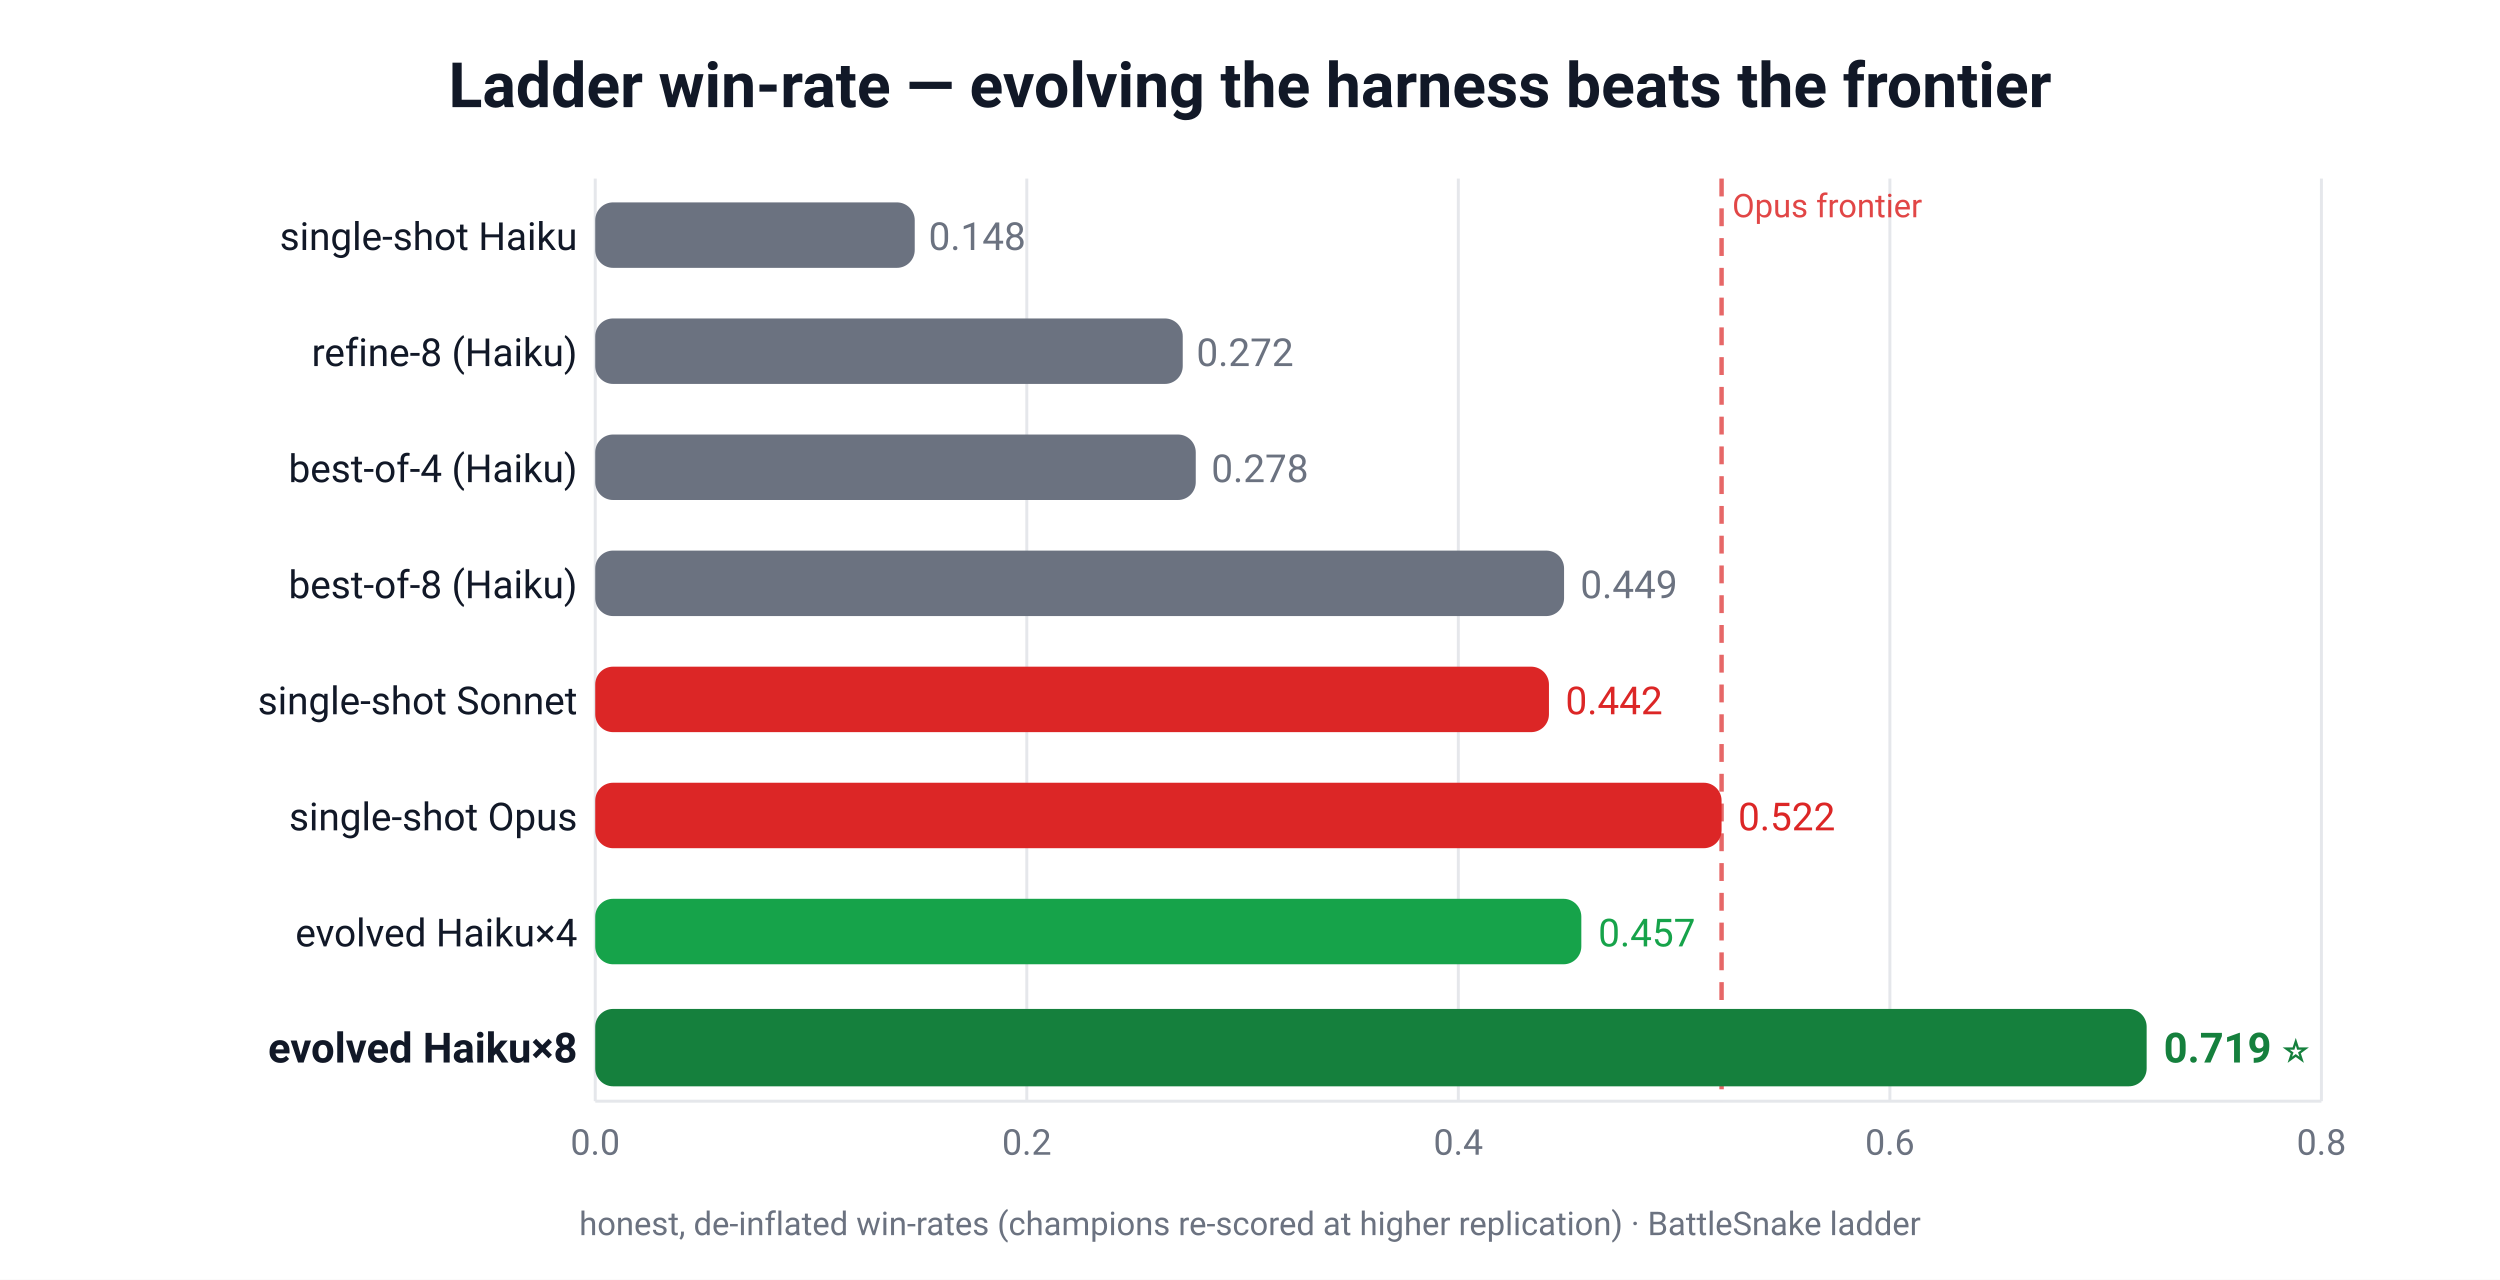
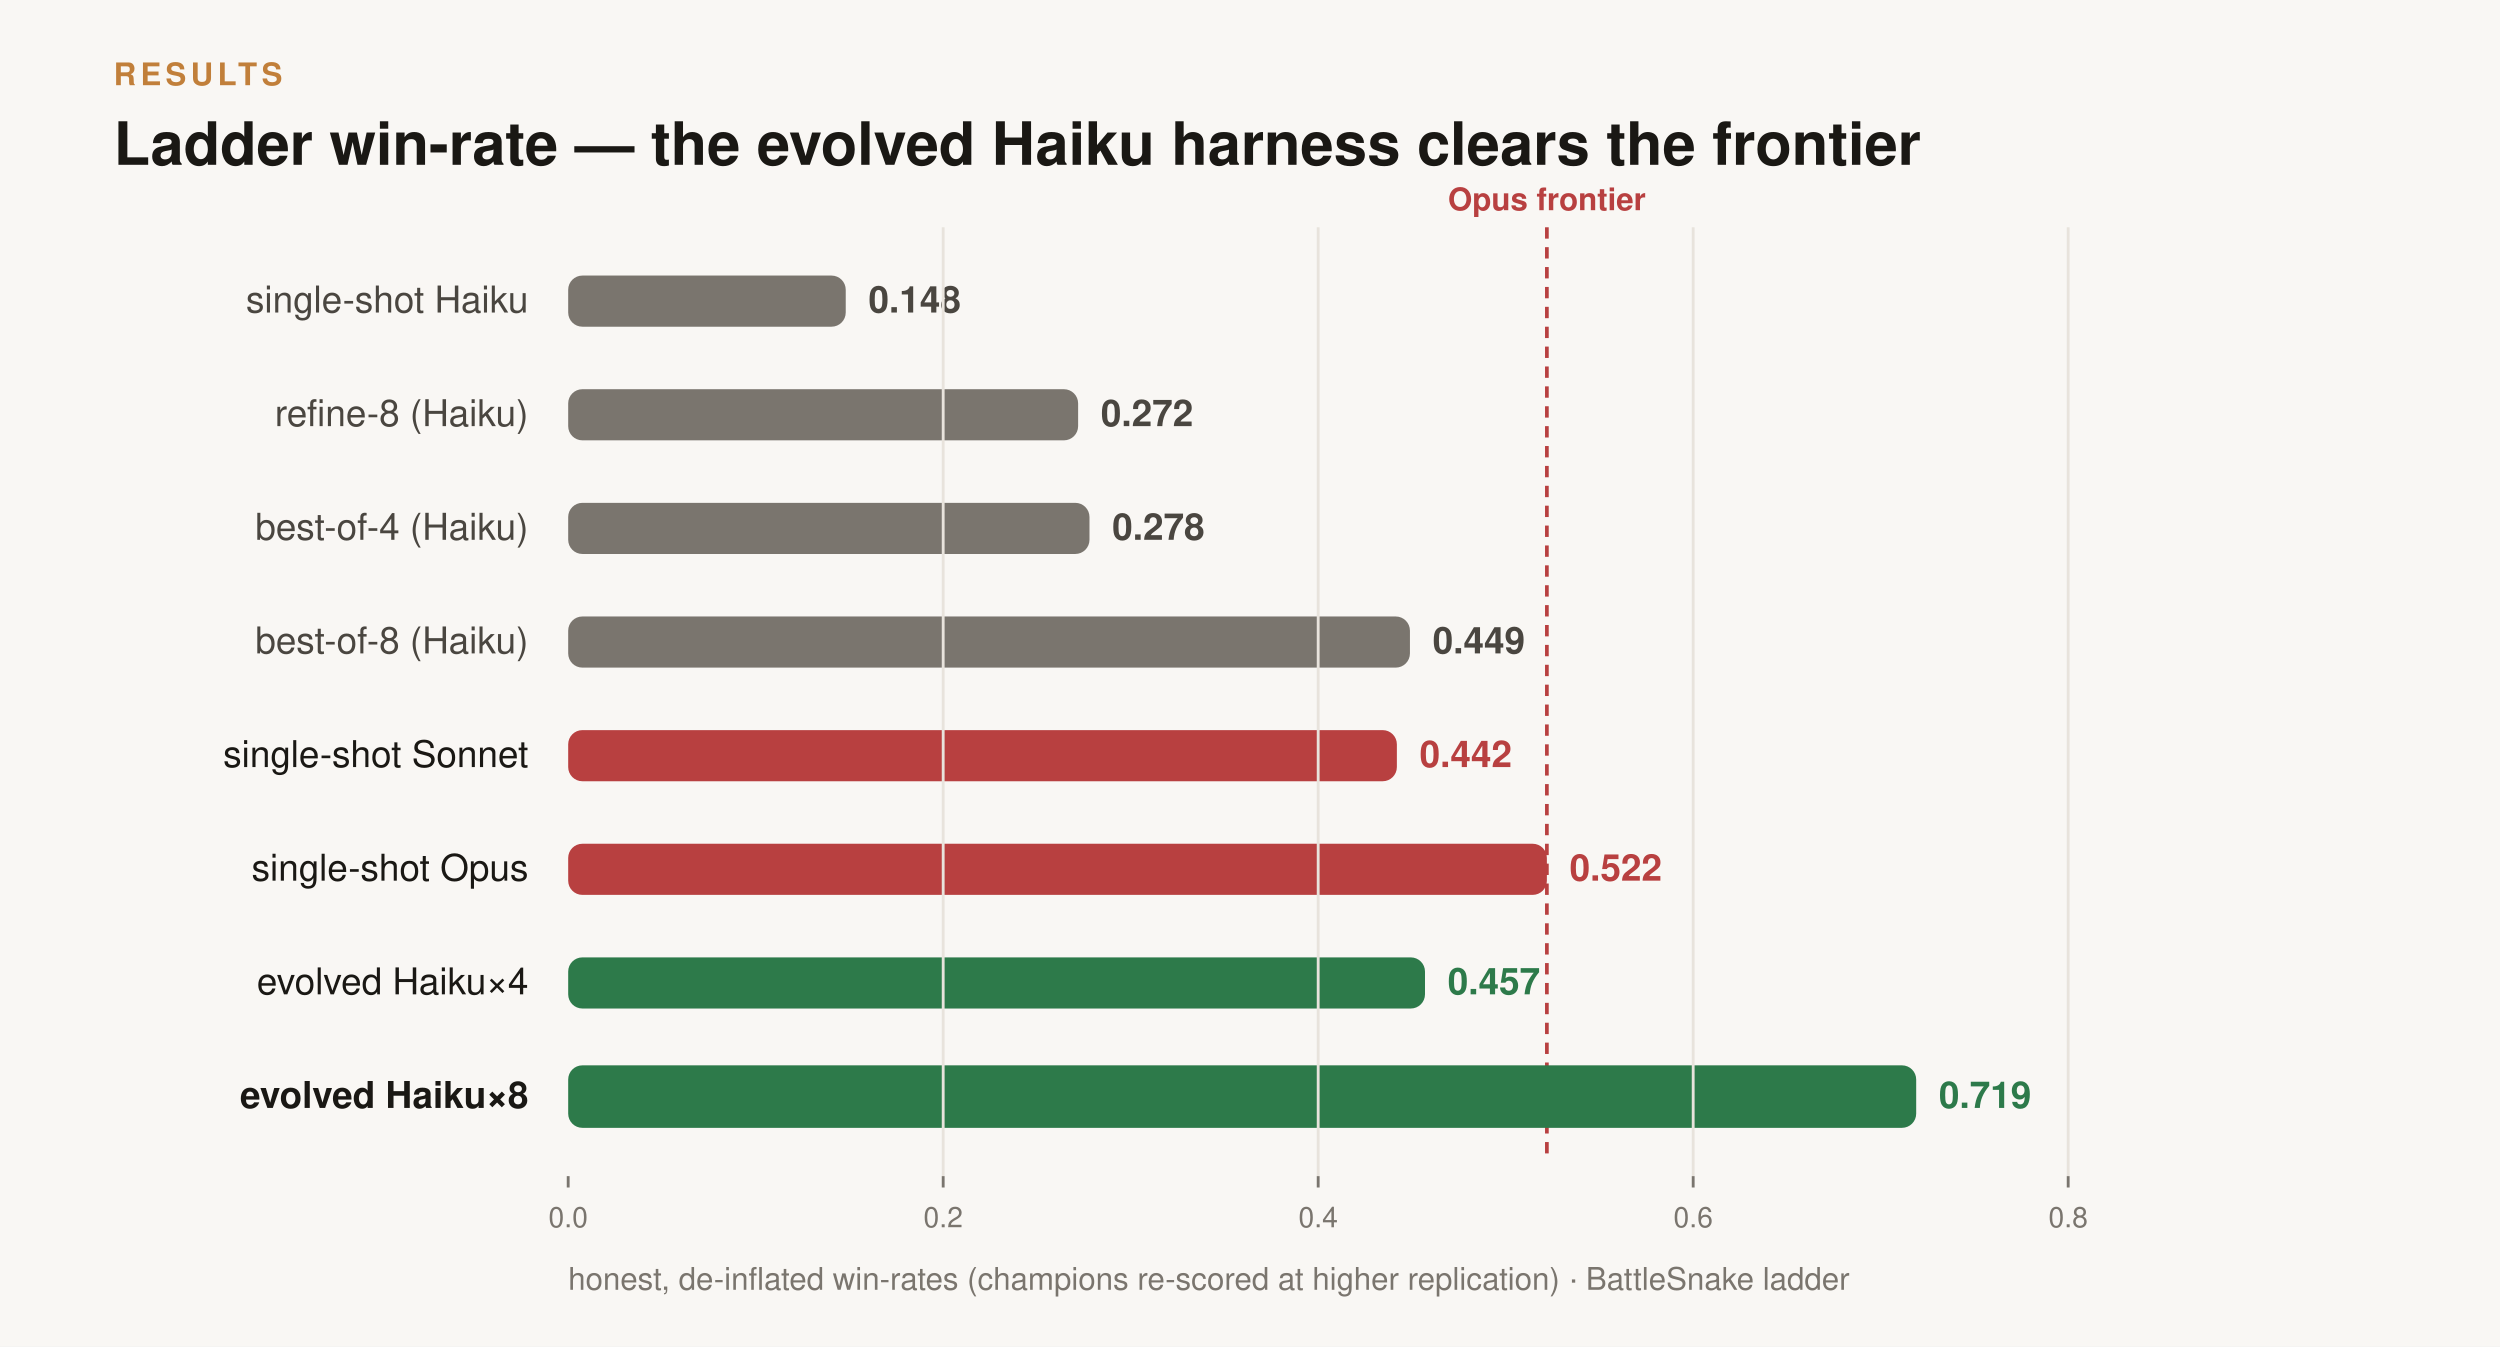
- <svg xmlns="http://www.w3.org/2000/svg" width="840" height="430" viewBox="0 0 840 430" font-family="system-ui,-apple-system,Segoe UI,Roboto,Helvetica,Arial,sans-serif">
-   <rect width="840" height="430" fill="#ffffff" />
-   <text x="420" y="36" text-anchor="middle" font-size="21" font-weight="700" fill="#111827">Ladder win-rate — evolving the harness beats the frontier</text>
-   <line x1="200" y1="60" x2="200" y2="370" stroke="#e5e7eb" stroke-width="1" />
-   <line x1="345" y1="60" x2="345" y2="370" stroke="#e5e7eb" stroke-width="1" />
-   <line x1="490" y1="60" x2="490" y2="370" stroke="#e5e7eb" stroke-width="1" />
-   <line x1="635" y1="60" x2="635" y2="370" stroke="#e5e7eb" stroke-width="1" />
-   <line x1="780" y1="60" x2="780" y2="370" stroke="#e5e7eb" stroke-width="1" />
-   <text x="200" y="388" text-anchor="middle" font-size="12" fill="#6b7280">0.0</text>
-   <text x="345" y="388" text-anchor="middle" font-size="12" fill="#6b7280">0.2</text>
-   <text x="490" y="388" text-anchor="middle" font-size="12" fill="#6b7280">0.4</text>
-   <text x="635" y="388" text-anchor="middle" font-size="12" fill="#6b7280">0.6</text>
-   <text x="780" y="388" text-anchor="middle" font-size="12" fill="#6b7280">0.8</text>
-   <line x1="200" y1="370" x2="780" y2="370" stroke="#e5e7eb" stroke-width="1" />
-   <line x1="578.45" y1="60" x2="578.45" y2="370" stroke="#dc2626" stroke-width="1.5" stroke-dasharray="6,4" opacity="0.7" />
-   <text x="582" y="73" font-size="11" fill="#dc2626" opacity="0.85">Opus frontier</text>
-   <text x="194" y="84" text-anchor="end" font-size="13" fill="#111827">single-shot Haiku</text>
-   <rect x="200" y="68" width="107.35" height="22" rx="6" fill="#6b7280" />
-   <text x="312" y="84" font-size="13" fill="#6b7280">0.148</text>
-   <text x="194" y="123" text-anchor="end" font-size="13" fill="#111827">refine-8 (Haiku)</text>
-   <rect x="200" y="107" width="197.4" height="22" rx="6" fill="#6b7280" />
-   <text x="402" y="123" font-size="13" fill="#6b7280">0.272</text>
-   <text x="194" y="162" text-anchor="end" font-size="13" fill="#111827">best-of-4 (Haiku)</text>
-   <rect x="200" y="146" width="201.775" height="22" rx="6" fill="#6b7280" />
-   <text x="407" y="162" font-size="13" fill="#6b7280">0.278</text>
-   <text x="194" y="201" text-anchor="end" font-size="13" fill="#111827">best-of-8 (Haiku)</text>
-   <rect x="200" y="185" width="325.525" height="22" rx="6" fill="#6b7280" />
-   <text x="531" y="201" font-size="13" fill="#6b7280">0.449</text>
-   <text x="194" y="240" text-anchor="end" font-size="13" fill="#111827">single-shot Sonnet</text>
-   <rect x="200" y="224" width="320.45" height="22" rx="6" fill="#dc2626" />
-   <text x="526" y="240" font-size="13" fill="#dc2626">0.442</text>
-   <text x="194" y="279" text-anchor="end" font-size="13" fill="#111827">single-shot Opus</text>
-   <rect x="200" y="263" width="378.45" height="22" rx="6" fill="#dc2626" />
-   <text x="584" y="279" font-size="13" fill="#dc2626">0.522</text>
-   <text x="194" y="318" text-anchor="end" font-size="13" fill="#111827">evolved Haiku×4</text>
-   <rect x="200" y="302" width="331.325" height="22" rx="6" fill="#16a34a" />
-   <text x="537" y="318" font-size="13" fill="#16a34a">0.457</text>
-   <text x="194" y="357" text-anchor="end" font-size="14" font-weight="700" fill="#111827">evolved Haiku×8</text>
-   <rect x="200" y="339" width="521.275" height="26" rx="6" fill="#15803d" />
-   <text x="727" y="357" font-size="14" font-weight="700" fill="#15803d">0.719 ⭐</text>
-   <text x="420" y="415" text-anchor="middle" font-size="11" fill="#6b7280">honest, de-inflated win-rates (champions re-scored at higher replication) · BattleSnake ladder</text>
+ <svg xmlns="http://www.w3.org/2000/svg" width="880" height="474" viewBox="0 0 880 474" font-family="system-ui,-apple-system,Segoe UI,Helvetica,Arial,sans-serif">
+   <rect width="880" height="474" fill="#f9f7f4" />
+   <defs>
+     <marker id="a" markerWidth="9" markerHeight="9" refX="7" refY="3" orient="auto">
+       <path d="M0,0 L7,3 L0,6 Z" fill="#7a756e" />
+     </marker>
+     <marker id="ag" markerWidth="10" markerHeight="10" refX="7" refY="3" orient="auto">
+       <path d="M0,0 L7,3 L0,6 Z" fill="#2d7a4a" />
+     </marker>
+     <marker id="ar" markerWidth="10" markerHeight="10" refX="7" refY="3" orient="auto">
+       <path d="M0,0 L7,3 L0,6 Z" fill="#b84040" />
+     </marker>
+     <marker id="aa" markerWidth="9" markerHeight="9" refX="6" refY="3" orient="auto">
+       <path d="M0,0 L7,3 L0,6 Z" fill="#c17f3a" />
+     </marker>
+   </defs>
+   <text x="40.0" y="30.0" font-family="system-ui,-apple-system,Segoe UI,Helvetica,Arial,sans-serif" font-size="11" font-weight="700" fill="#c17f3a" text-anchor="start" letter-spacing="0.14em">RESULTS</text>
+   <text x="40.0" y="58.0" font-family="system-ui,-apple-system,Segoe UI,Helvetica,Arial,sans-serif" font-size="21" font-weight="800" fill="#1a1814" text-anchor="start">Ladder win-rate — the evolved Haiku harness clears the frontier</text>
+   <line x1="544.5" y1="80.0" x2="544.5" y2="408.0" stroke="#b84040" stroke-width="1.3" stroke-dasharray="4,3" />
+   <text x="544.5" y="74.0" font-family="system-ui,-apple-system,Segoe UI,Helvetica,Arial,sans-serif" font-size="11" font-weight="700" fill="#b84040" text-anchor="middle">Opus frontier</text>
+   <text x="186.0" y="110.0" font-family="system-ui,-apple-system,Segoe UI,Helvetica,Arial,sans-serif" font-size="13" font-weight="400" fill="#4a4640" text-anchor="end">single-shot Haiku</text>
+   <rect x="200.0" y="97.0" width="97.7" height="18.0" rx="5" fill="#7a756e" />
+   <text x="305.7" y="110.0" font-family="system-ui,-apple-system,Segoe UI,Helvetica,Arial,sans-serif" font-size="13" font-weight="600" fill="#4a4640" text-anchor="start">0.148</text>
+   <text x="186.0" y="150.0" font-family="system-ui,-apple-system,Segoe UI,Helvetica,Arial,sans-serif" font-size="13" font-weight="400" fill="#4a4640" text-anchor="end">refine-8 (Haiku)</text>
+   <rect x="200.0" y="137.0" width="179.5" height="18.0" rx="5" fill="#7a756e" />
+   <text x="387.5" y="150.0" font-family="system-ui,-apple-system,Segoe UI,Helvetica,Arial,sans-serif" font-size="13" font-weight="600" fill="#4a4640" text-anchor="start">0.272</text>
+   <text x="186.0" y="190.0" font-family="system-ui,-apple-system,Segoe UI,Helvetica,Arial,sans-serif" font-size="13" font-weight="400" fill="#4a4640" text-anchor="end">best-of-4 (Haiku)</text>
+   <rect x="200.0" y="177.0" width="183.5" height="18.0" rx="5" fill="#7a756e" />
+   <text x="391.5" y="190.0" font-family="system-ui,-apple-system,Segoe UI,Helvetica,Arial,sans-serif" font-size="13" font-weight="600" fill="#4a4640" text-anchor="start">0.278</text>
+   <text x="186.0" y="230.0" font-family="system-ui,-apple-system,Segoe UI,Helvetica,Arial,sans-serif" font-size="13" font-weight="400" fill="#4a4640" text-anchor="end">best-of-8 (Haiku)</text>
+   <rect x="200.0" y="217.0" width="296.3" height="18.0" rx="5" fill="#7a756e" />
+   <text x="504.3" y="230.0" font-family="system-ui,-apple-system,Segoe UI,Helvetica,Arial,sans-serif" font-size="13" font-weight="600" fill="#4a4640" text-anchor="start">0.449</text>
+   <text x="186.0" y="270.0" font-family="system-ui,-apple-system,Segoe UI,Helvetica,Arial,sans-serif" font-size="13" font-weight="400" fill="#1a1814" text-anchor="end">single-shot Sonnet</text>
+   <rect x="200.0" y="257.0" width="291.7" height="18.0" rx="5" fill="#b84040" />
+   <text x="499.7" y="270.0" font-family="system-ui,-apple-system,Segoe UI,Helvetica,Arial,sans-serif" font-size="13" font-weight="600" fill="#b84040" text-anchor="start">0.442</text>
+   <text x="186.0" y="310.0" font-family="system-ui,-apple-system,Segoe UI,Helvetica,Arial,sans-serif" font-size="13" font-weight="400" fill="#1a1814" text-anchor="end">single-shot Opus</text>
+   <rect x="200.0" y="297.0" width="344.5" height="18.0" rx="5" fill="#b84040" />
+   <text x="552.5" y="310.0" font-family="system-ui,-apple-system,Segoe UI,Helvetica,Arial,sans-serif" font-size="13" font-weight="600" fill="#b84040" text-anchor="start">0.522</text>
+   <text x="186.0" y="350.0" font-family="system-ui,-apple-system,Segoe UI,Helvetica,Arial,sans-serif" font-size="13" font-weight="400" fill="#1a1814" text-anchor="end">evolved Haiku×4</text>
+   <rect x="200.0" y="337.0" width="301.6" height="18.0" rx="5" fill="#2d7a4a" />
+   <text x="509.6" y="350.0" font-family="system-ui,-apple-system,Segoe UI,Helvetica,Arial,sans-serif" font-size="13" font-weight="600" fill="#2d7a4a" text-anchor="start">0.457</text>
+   <text x="186.0" y="390.0" font-family="system-ui,-apple-system,Segoe UI,Helvetica,Arial,sans-serif" font-size="13" font-weight="700" fill="#1a1814" text-anchor="end">evolved Haiku×8</text>
+   <rect x="200.0" y="375.0" width="474.5" height="22.0" rx="5" fill="#2d7a4a" />
+   <text x="682.5" y="390.0" font-family="system-ui,-apple-system,Segoe UI,Helvetica,Arial,sans-serif" font-size="13" font-weight="800" fill="#2d7a4a" text-anchor="start">0.719</text>
+   <line x1="200.0" y1="414.0" x2="200.0" y2="418.0" stroke="#7a756e" stroke-width="1" />
+   <text x="200.0" y="432.0" font-family="system-ui,-apple-system,Segoe UI,Helvetica,Arial,sans-serif" font-size="10" font-weight="400" fill="#7a756e" text-anchor="middle">0.0</text>
+   <line x1="332.0" y1="80.0" x2="332.0" y2="414.0" stroke="#e8e3dc" stroke-width="1" />
+   <line x1="332.0" y1="414.0" x2="332.0" y2="418.0" stroke="#7a756e" stroke-width="1" />
+   <text x="332.0" y="432.0" font-family="system-ui,-apple-system,Segoe UI,Helvetica,Arial,sans-serif" font-size="10" font-weight="400" fill="#7a756e" text-anchor="middle">0.2</text>
+   <line x1="464.0" y1="80.0" x2="464.0" y2="414.0" stroke="#e8e3dc" stroke-width="1" />
+   <line x1="464.0" y1="414.0" x2="464.0" y2="418.0" stroke="#7a756e" stroke-width="1" />
+   <text x="464.0" y="432.0" font-family="system-ui,-apple-system,Segoe UI,Helvetica,Arial,sans-serif" font-size="10" font-weight="400" fill="#7a756e" text-anchor="middle">0.4</text>
+   <line x1="596.0" y1="80.0" x2="596.0" y2="414.0" stroke="#e8e3dc" stroke-width="1" />
+   <line x1="596.0" y1="414.0" x2="596.0" y2="418.0" stroke="#7a756e" stroke-width="1" />
+   <text x="596.0" y="432.0" font-family="system-ui,-apple-system,Segoe UI,Helvetica,Arial,sans-serif" font-size="10" font-weight="400" fill="#7a756e" text-anchor="middle">0.6</text>
+   <line x1="728.0" y1="80.0" x2="728.0" y2="414.0" stroke="#e8e3dc" stroke-width="1" />
+   <line x1="728.0" y1="414.0" x2="728.0" y2="418.0" stroke="#7a756e" stroke-width="1" />
+   <text x="728.0" y="432.0" font-family="system-ui,-apple-system,Segoe UI,Helvetica,Arial,sans-serif" font-size="10" font-weight="400" fill="#7a756e" text-anchor="middle">0.8</text>
+   <text x="200.0" y="454.0" font-family="system-ui,-apple-system,Segoe UI,Helvetica,Arial,sans-serif" font-size="11" font-weight="400" fill="#7a756e" text-anchor="start">honest, de-inflated win-rates (champions re-scored at higher replication)  ·  BattleSnake ladder</text>
</svg>
